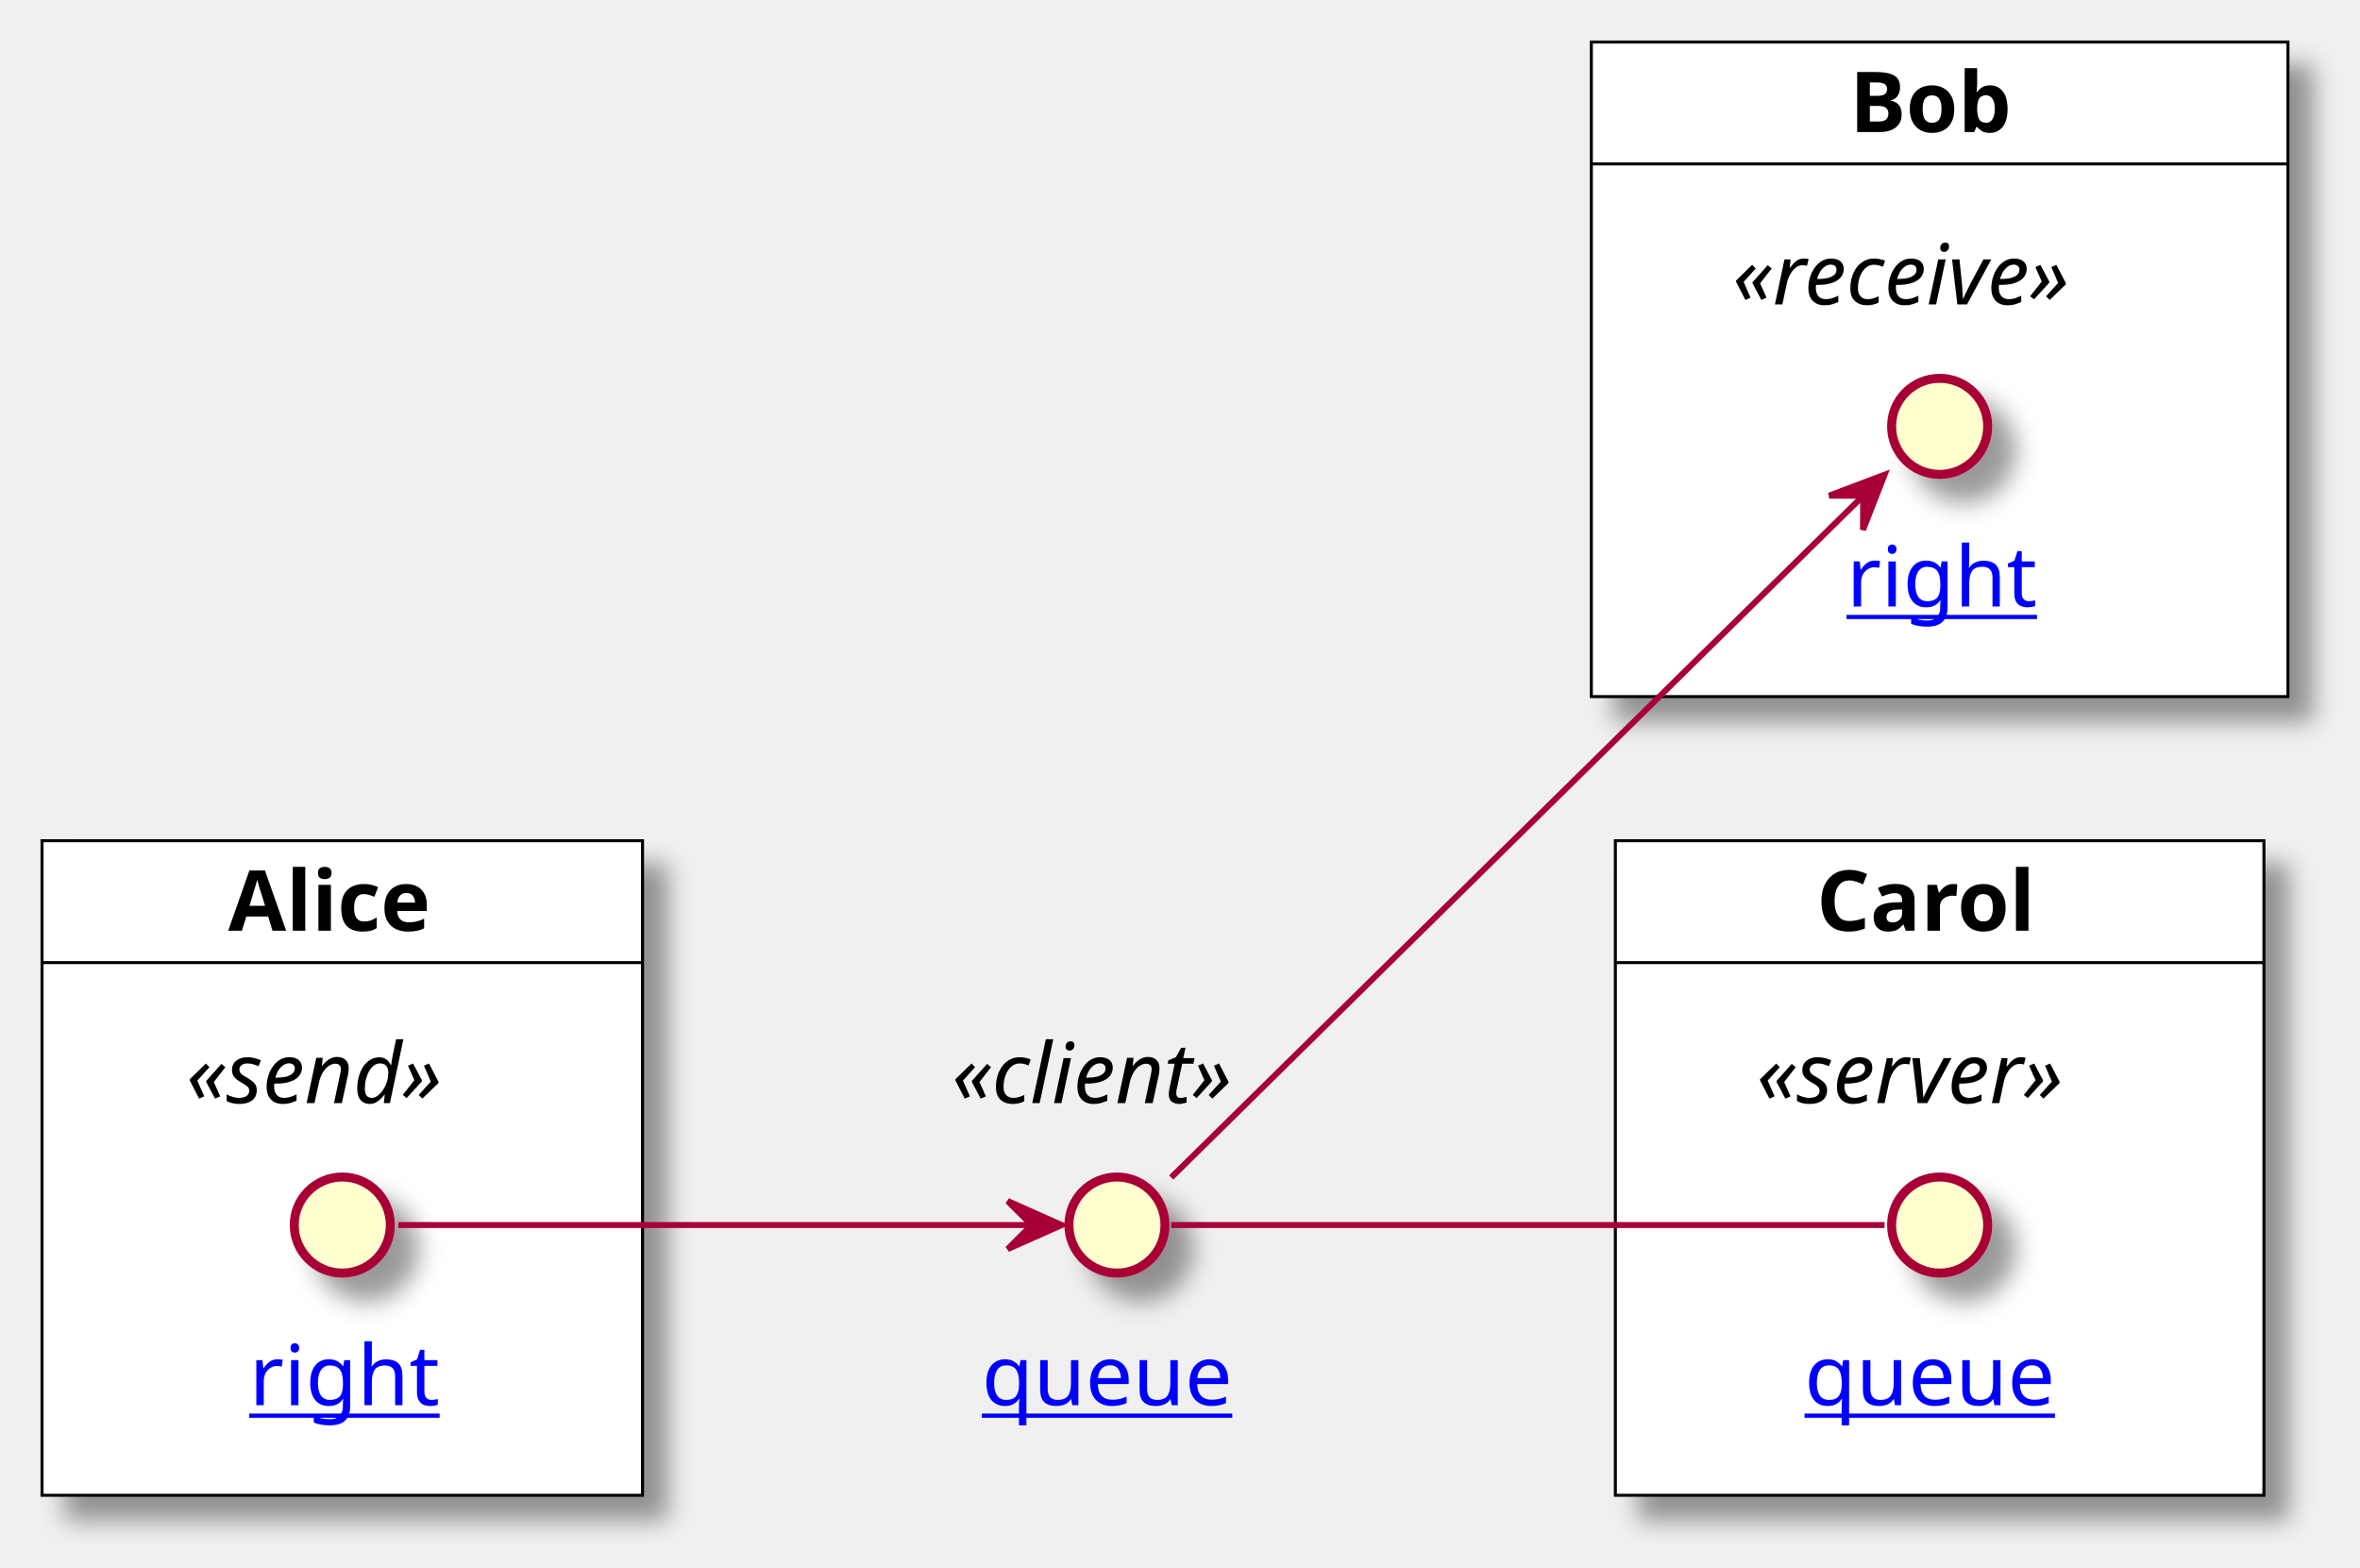
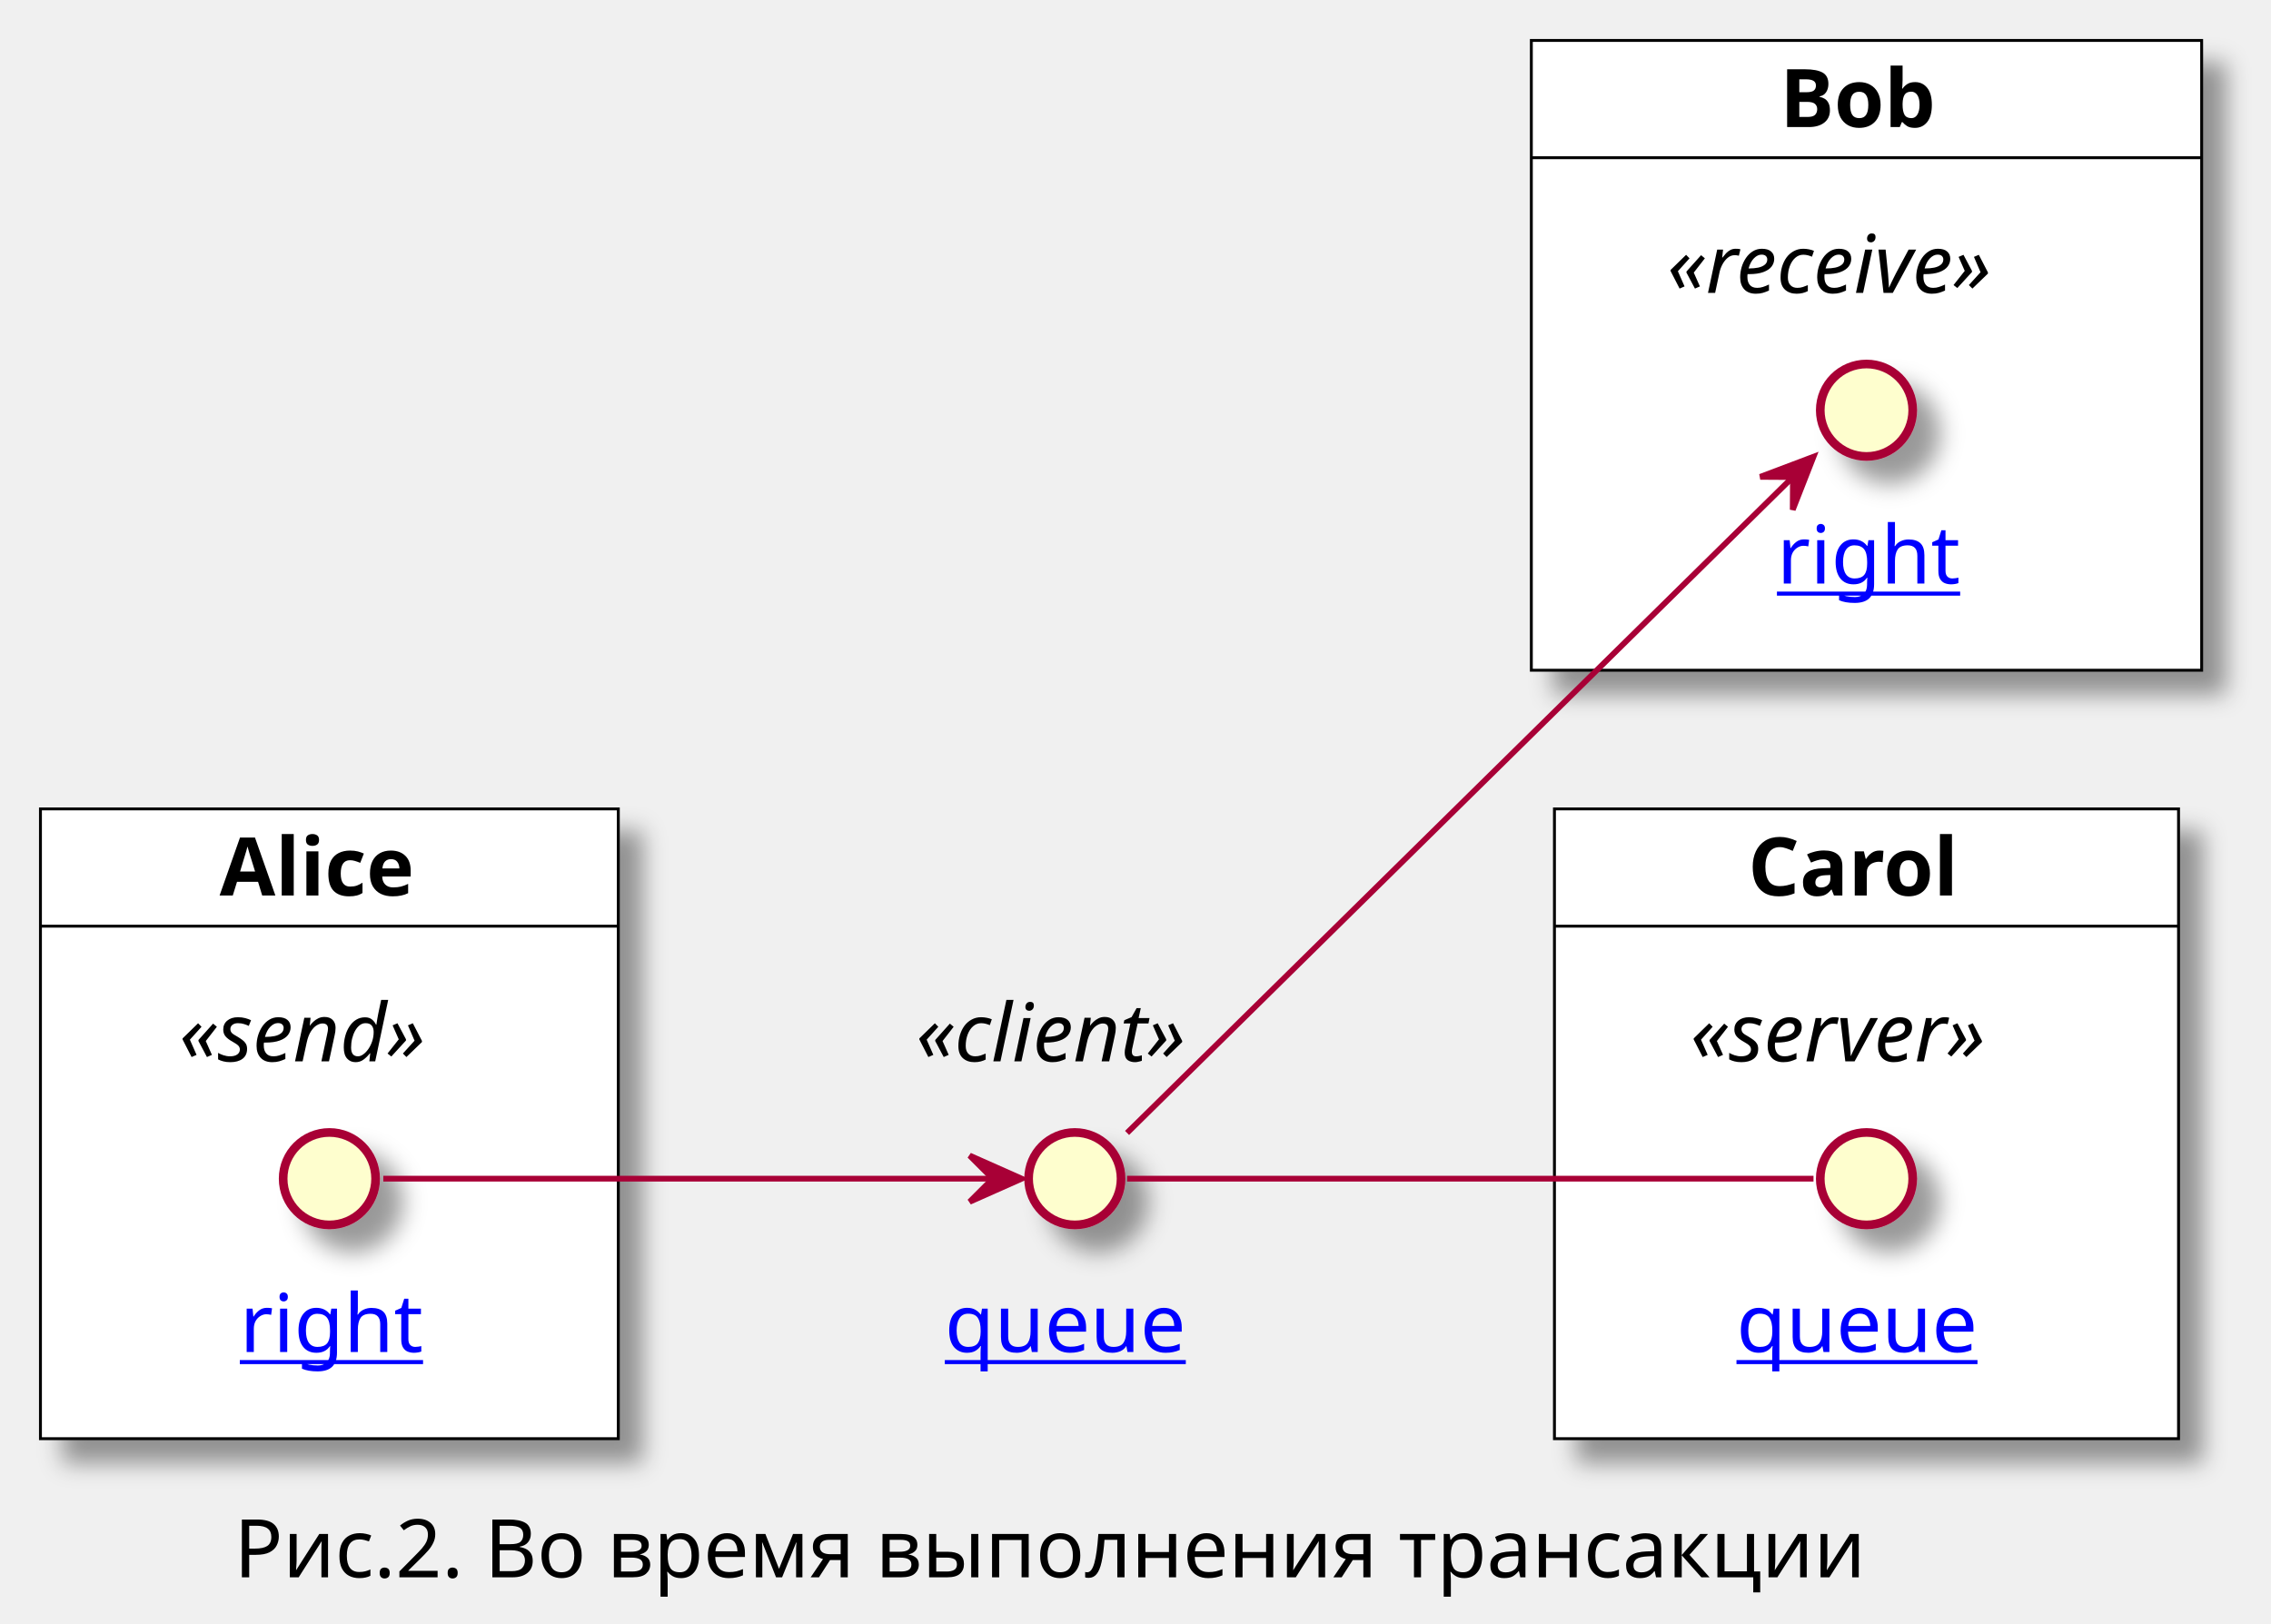
- <svg xmlns="http://www.w3.org/2000/svg" xmlns:xlink="http://www.w3.org/1999/xlink" contentScriptType="application/ecmascript" contentStyleType="text/css" height="261px" preserveAspectRatio="none" style="width:393px;height:261px;background:#FFFFFF;" version="1.1" viewBox="0 0 393 261" width="393px" zoomAndPan="magnify">
+ <svg xmlns="http://www.w3.org/2000/svg" xmlns:xlink="http://www.w3.org/1999/xlink" contentScriptType="application/ecmascript" contentStyleType="text/css" height="281px" preserveAspectRatio="none" style="width:393px;height:281px;background:#FFFFFF;" version="1.1" viewBox="0 0 393 281" width="393px" zoomAndPan="magnify">
  <defs>
-     <filter height="300%" id="fuqruq3dfhtfn" width="300%" x="-1" y="-1">
+     <filter height="300%" id="f1y9mov0xw0h5" width="300%" x="-1" y="-1">
      <feGaussianBlur result="blurOut" stdDeviation="2.0" />
      <feColorMatrix in="blurOut" result="blurOut2" type="matrix" values="0 0 0 0 0 0 0 0 0 0 0 0 0 0 0 0 0 0 .4 0" />
      <feOffset dx="4.0" dy="4.0" in="blurOut2" result="blurOut3" />
      <feBlend in="SourceGraphic" in2="blurOut3" mode="normal" />
    </filter>
  </defs>
  <g>
-     <rect fill="#FFFFFF" filter="url(#fuqruq3dfhtfn)" height="109" style="stroke:#000000;stroke-width:0.5;" width="100" x="7" y="140" />
+     <rect fill="#FFFFFF" filter="url(#f1y9mov0xw0h5)" height="109" style="stroke:#000000;stroke-width:0.5;" width="100" x="7" y="140" />
    <line style="stroke:#000000;stroke-width:0.5;" x1="7" x2="107" y1="160.297" y2="160.297" />
    <text fill="#000000" font-family="sans-serif" font-size="14" font-weight="bold" lengthAdjust="spacing" textLength="38" x="38" y="154.995">Alice</text>
-     <rect fill="#FFFFFF" filter="url(#fuqruq3dfhtfn)" height="109" style="stroke:#000000;stroke-width:0.5;" width="116" x="265" y="7" />
+     <rect fill="#FFFFFF" filter="url(#f1y9mov0xw0h5)" height="109" style="stroke:#000000;stroke-width:0.5;" width="116" x="265" y="7" />
    <line style="stroke:#000000;stroke-width:0.5;" x1="265" x2="381" y1="27.297" y2="27.297" />
    <text fill="#000000" font-family="sans-serif" font-size="14" font-weight="bold" lengthAdjust="spacing" textLength="30" x="308" y="21.995">Bob</text>
-     <rect fill="#FFFFFF" filter="url(#fuqruq3dfhtfn)" height="109" style="stroke:#000000;stroke-width:0.5;" width="108" x="269" y="140" />
+     <rect fill="#FFFFFF" filter="url(#f1y9mov0xw0h5)" height="109" style="stroke:#000000;stroke-width:0.5;" width="108" x="269" y="140" />
    <line style="stroke:#000000;stroke-width:0.5;" x1="269" x2="377" y1="160.297" y2="160.297" />
    <text fill="#000000" font-family="sans-serif" font-size="14" font-weight="bold" lengthAdjust="spacing" textLength="41" x="302.5" y="154.995">Carol</text>
-     <ellipse cx="57" cy="204" fill="#FEFECE" filter="url(#fuqruq3dfhtfn)" rx="8" ry="8" style="stroke:#A80036;stroke-width:1.5;" />
+     <ellipse cx="57" cy="204" fill="#FEFECE" filter="url(#f1y9mov0xw0h5)" rx="8" ry="8" style="stroke:#A80036;stroke-width:1.5;" />
    <a href="/work/transaction-types/queue-example/diagrams/right-send/" target="_top" title="right" xlink:actuate="onRequest" xlink:href="/work/transaction-types/queue-example/diagrams/right-send/" xlink:show="new" xlink:title="right" xlink:type="simple">
      <text fill="#0000FF" font-family="sans-serif" font-size="14" lengthAdjust="spacing" text-decoration="underline" textLength="31" x="41.5" y="233.995">right</text>
    </a>
    <text fill="#000000" font-family="sans-serif" font-size="14" font-style="italic" lengthAdjust="spacing" textLength="52" x="31" y="183.698">«send»</text>
-     <ellipse cx="323" cy="71" fill="#FEFECE" filter="url(#fuqruq3dfhtfn)" rx="8" ry="8" style="stroke:#A80036;stroke-width:1.5;" />
+     <ellipse cx="323" cy="71" fill="#FEFECE" filter="url(#f1y9mov0xw0h5)" rx="8" ry="8" style="stroke:#A80036;stroke-width:1.5;" />
    <a href="/work/transaction-types/queue-example/diagrams/right-receive/" target="_top" title="right" xlink:actuate="onRequest" xlink:href="/work/transaction-types/queue-example/diagrams/right-receive/" xlink:show="new" xlink:title="right" xlink:type="simple">
      <text fill="#0000FF" font-family="sans-serif" font-size="14" lengthAdjust="spacing" text-decoration="underline" textLength="31" x="307.5" y="100.995">right</text>
    </a>
    <text fill="#000000" font-family="sans-serif" font-size="14" font-style="italic" lengthAdjust="spacing" textLength="69" x="288.5" y="50.698">«receive»</text>
-     <ellipse cx="323" cy="204" fill="#FEFECE" filter="url(#fuqruq3dfhtfn)" rx="8" ry="8" style="stroke:#A80036;stroke-width:1.5;" />
+     <ellipse cx="323" cy="204" fill="#FEFECE" filter="url(#f1y9mov0xw0h5)" rx="8" ry="8" style="stroke:#A80036;stroke-width:1.5;" />
    <a href="/work/transaction-types/queue-example/diagrams/queue-server/" target="_top" title="queue" xlink:actuate="onRequest" xlink:href="/work/transaction-types/queue-example/diagrams/queue-server/" xlink:show="new" xlink:title="queue" xlink:type="simple">
      <text fill="#0000FF" font-family="sans-serif" font-size="14" lengthAdjust="spacing" text-decoration="underline" textLength="45" x="300.5" y="233.995">queue</text>
    </a>
    <text fill="#000000" font-family="sans-serif" font-size="14" font-style="italic" lengthAdjust="spacing" textLength="61" x="292.5" y="183.698">«server»</text>
-     <ellipse cx="186" cy="204" fill="#FEFECE" filter="url(#fuqruq3dfhtfn)" rx="8" ry="8" style="stroke:#A80036;stroke-width:1.5;" />
+     <ellipse cx="186" cy="204" fill="#FEFECE" filter="url(#f1y9mov0xw0h5)" rx="8" ry="8" style="stroke:#A80036;stroke-width:1.5;" />
    <a href="/work/transaction-types/queue-example/diagrams/queue-client/" target="_top" title="queue" xlink:actuate="onRequest" xlink:href="/work/transaction-types/queue-example/diagrams/queue-client/" xlink:show="new" xlink:title="queue" xlink:type="simple">
      <text fill="#0000FF" font-family="sans-serif" font-size="14" lengthAdjust="spacing" text-decoration="underline" textLength="45" x="163.5" y="233.995">queue</text>
    </a>
    <text fill="#000000" font-family="sans-serif" font-size="14" font-style="italic" lengthAdjust="spacing" textLength="55" x="158.5" y="183.698">«client»</text>
    <path codeLine="22" d="M195.04,204 C218.99,204 289.71,204 313.83,204 " fill="none" id="queue1-queue2" style="stroke:#A80036;stroke-width:1.0;" />
-     <path codeLine="23" d="M66.33,204 C87.87,204 145.51,204 171.71,204 " fill="none" id="owner1-to-queue1" style="stroke:#A80036;stroke-width:1.0;" />
+     <path codeLine="23" d="M66.33,204 C87.87,204 145.51,204 171.71,204 " fill="none" id="right1-to-queue1" style="stroke:#A80036;stroke-width:1.0;" />
    <polygon fill="#A80036" points="176.8,204,167.8,200,171.8,204,167.8,208,176.8,204" style="stroke:#A80036;stroke-width:1.0;" />
-     <path codeLine="24" d="M195.04,196.08 C217.87,173.59 283.18,109.24 310.14,82.68 " fill="none" id="queue1-to-owner2" style="stroke:#A80036;stroke-width:1.0;" />
+     <path codeLine="24" d="M195.04,196.08 C217.87,173.59 283.18,109.24 310.14,82.68 " fill="none" id="queue1-to-right2" style="stroke:#A80036;stroke-width:1.0;" />
    <polygon fill="#A80036" points="313.83,79.05,304.616,82.53,310.273,82.564,310.239,88.221,313.83,79.05" style="stroke:#A80036;stroke-width:1.0;" />
+     <text fill="#000000" font-family="sans-serif" font-size="14" lengthAdjust="spacing" textLength="299" x="40.5" y="272.995">Рис.2. Во время выполнения трансакции</text>
  </g>
</svg>
